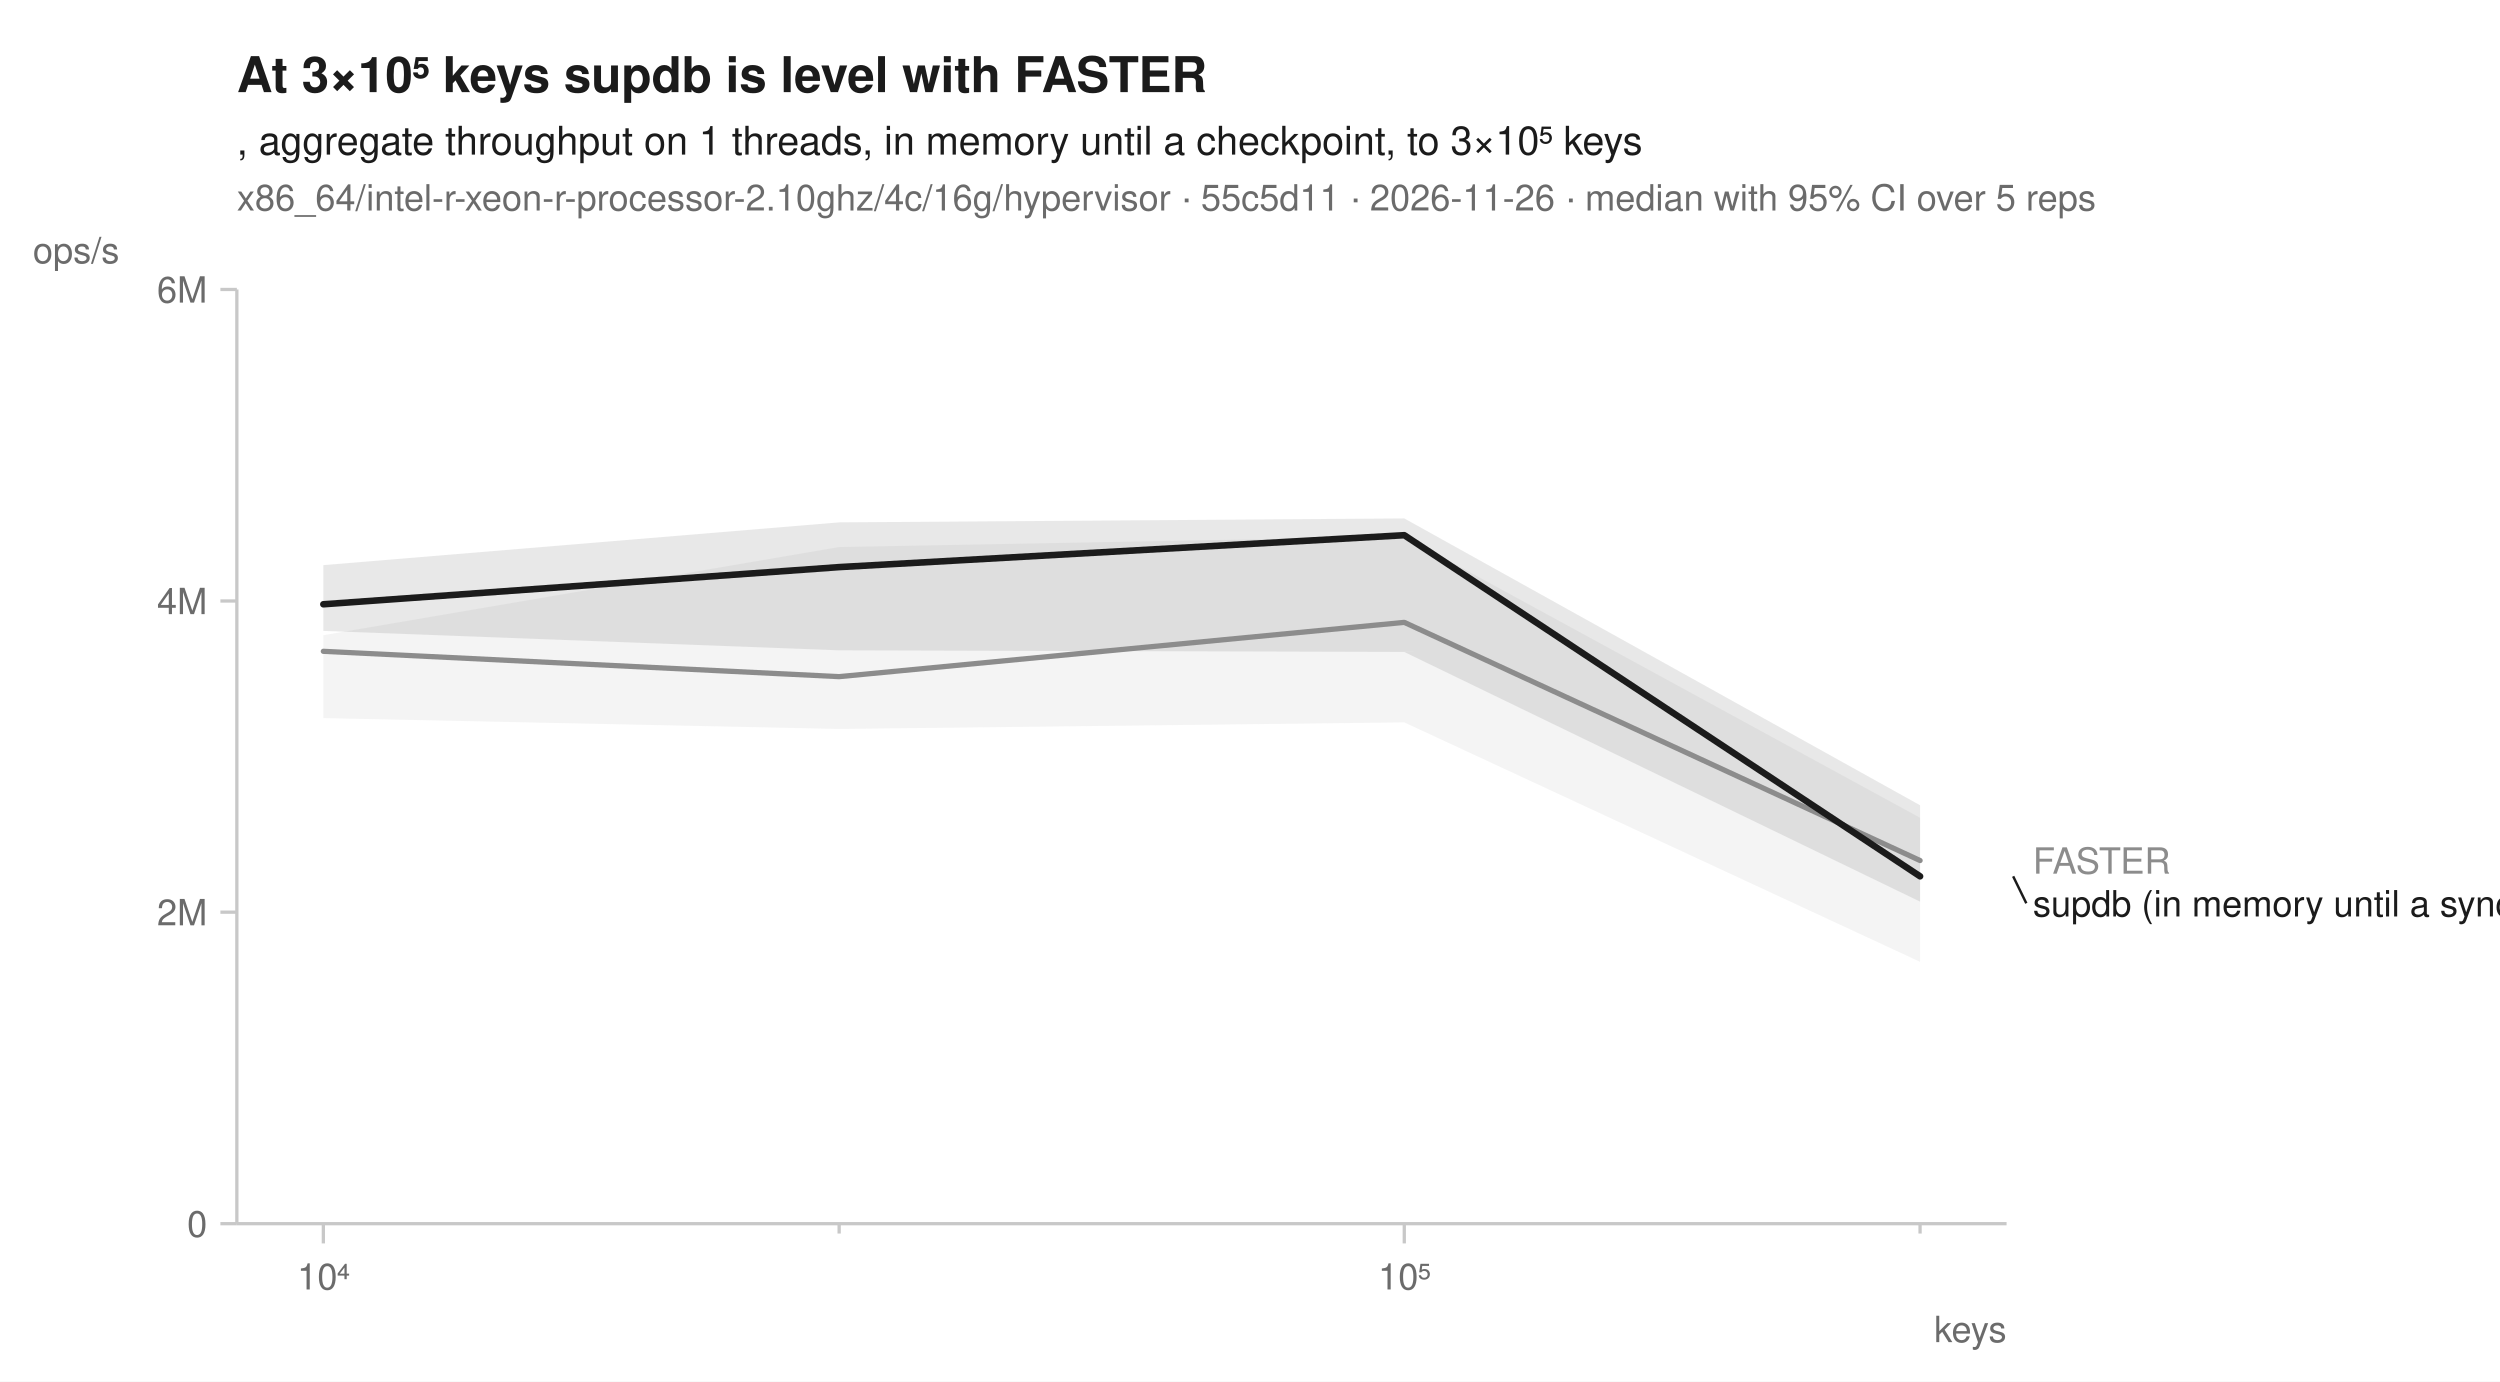
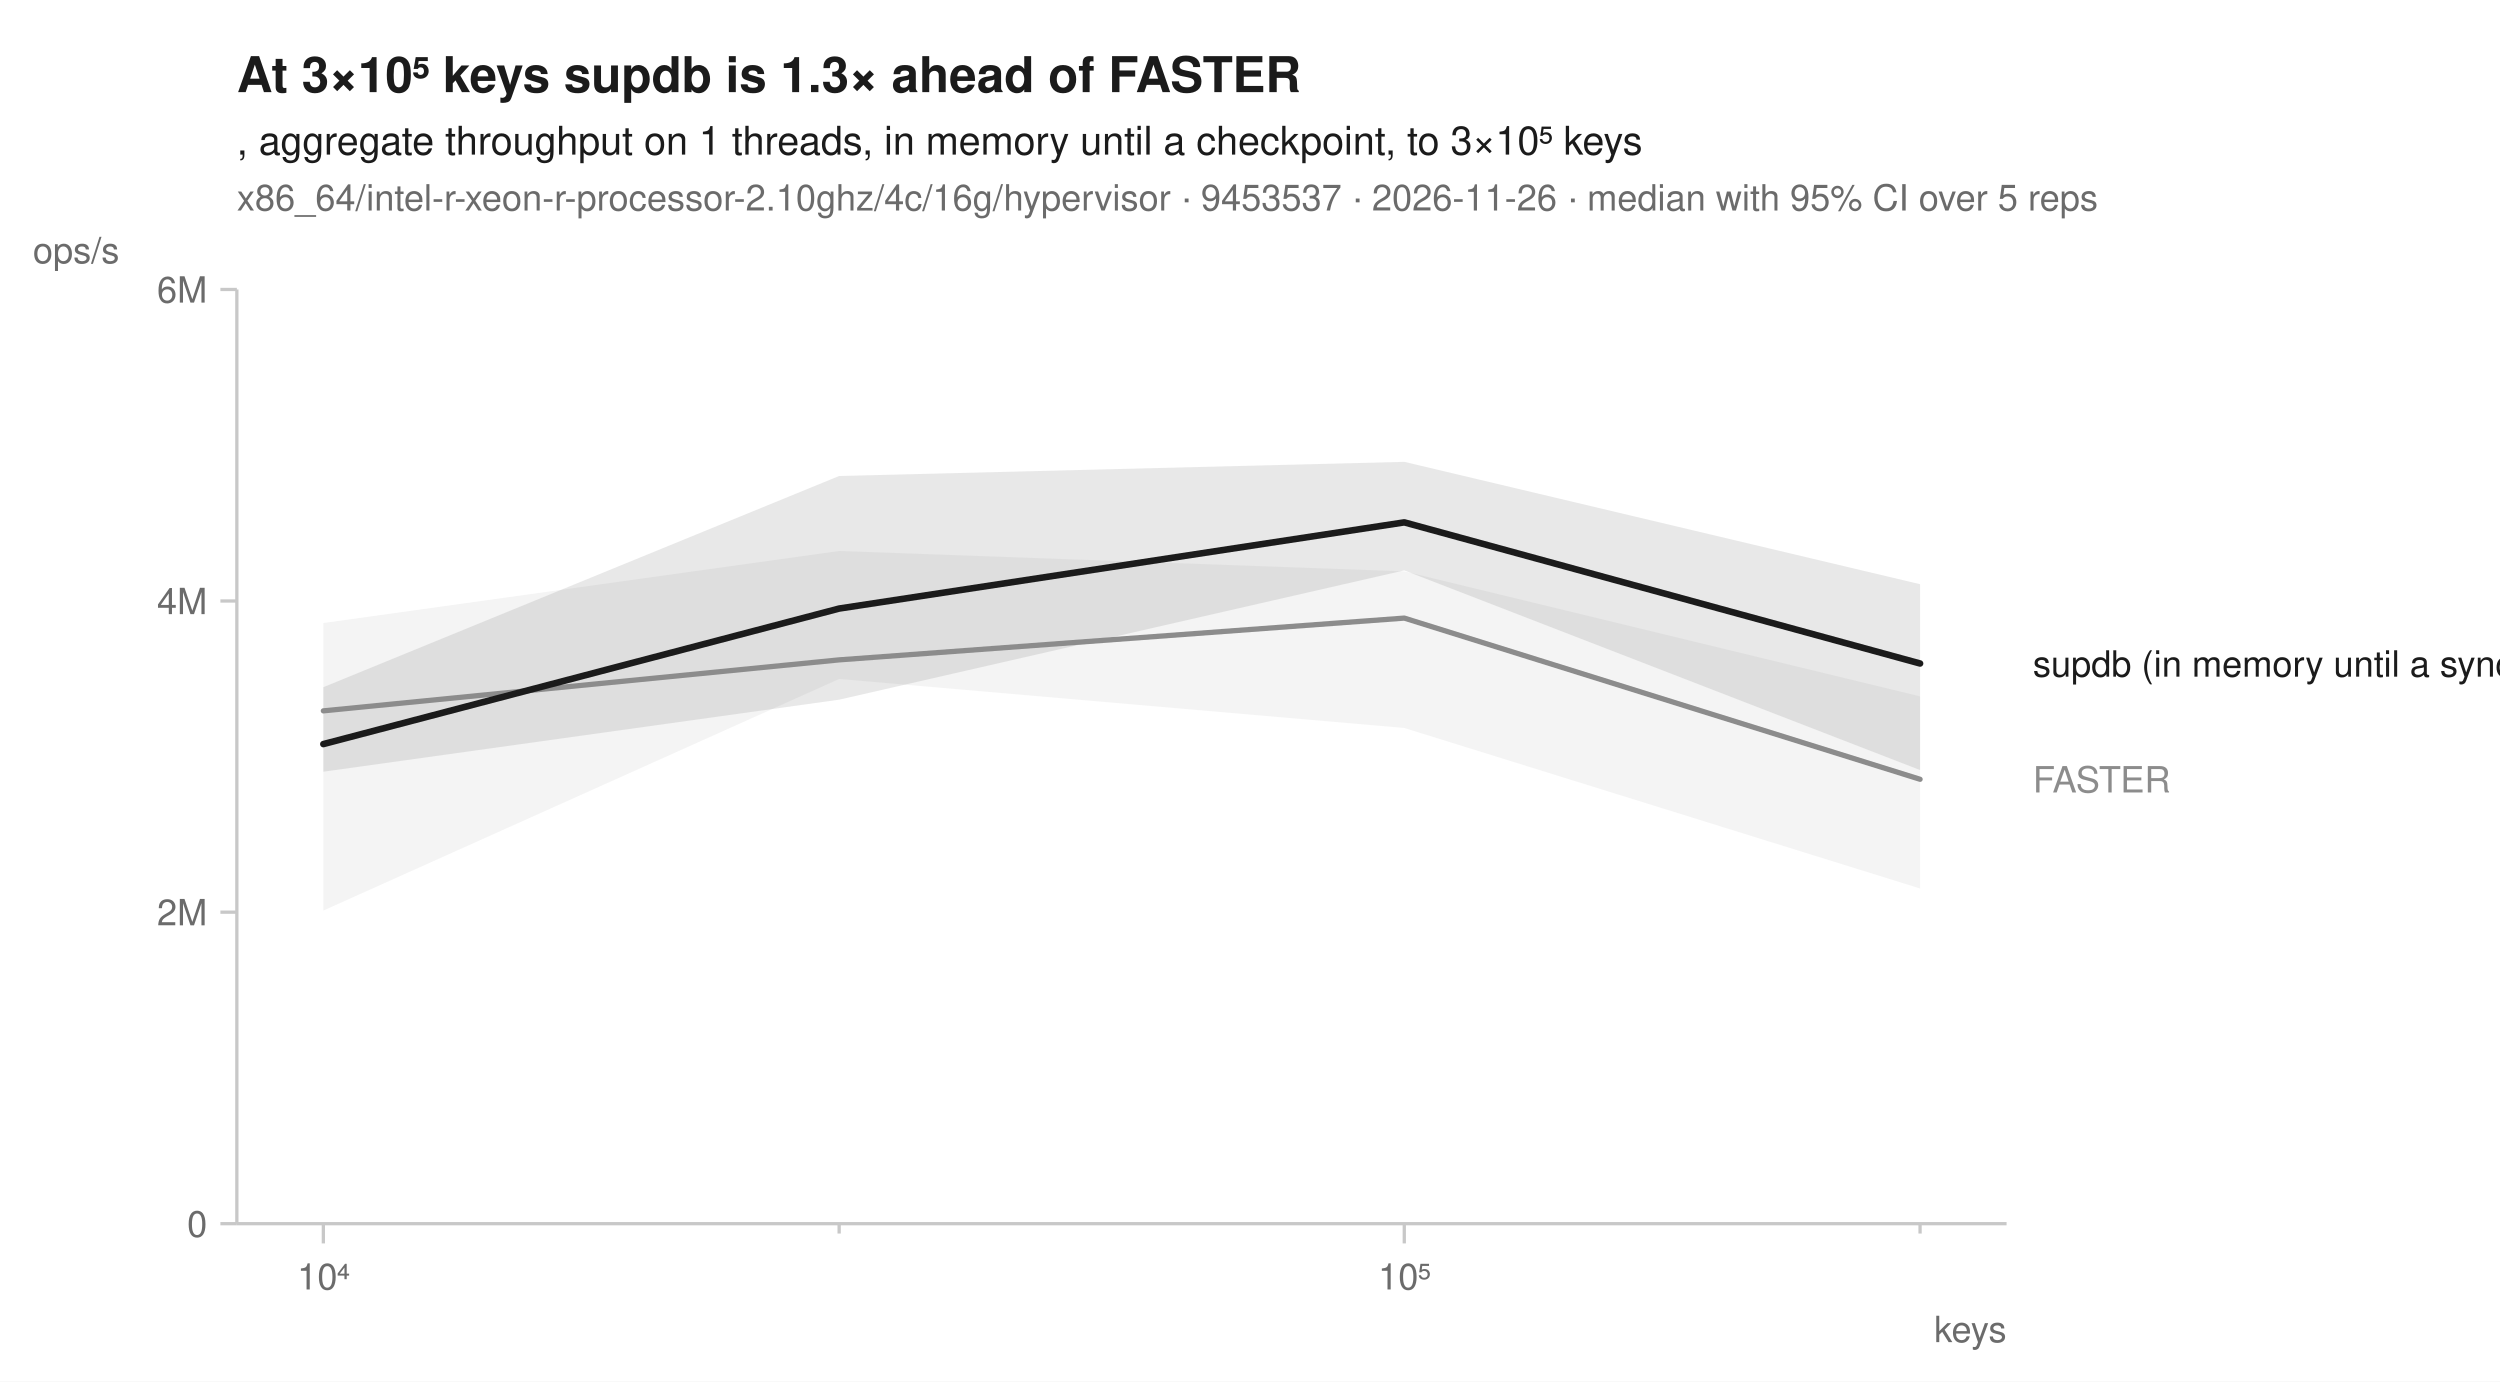
<svg xmlns="http://www.w3.org/2000/svg" width="760" height="420" viewBox="0 0 760 420" font-family="-apple-system, BlinkMacSystemFont, 'Segoe UI', Helvetica, Arial, sans-serif" fill="#1b1b1b">
  <rect width="760" height="420" fill="white" />
-   <text x="72" y="28" font-size="15" font-weight="600">At 3×10⁵ keys supdb is level with FASTER</text>
+   <text x="72" y="28" font-size="15" font-weight="600">At 3×10⁵ keys supdb is 1.3× ahead of FASTER</text>
  <text x="72" y="47" font-size="12">, aggregate throughput on 1 threads, in memory until a checkpoint, to 3×10⁵ keys</text>
-   <text x="72" y="64" font-size="11" fill="#6b6b6b">x86_64/intel-r-xeon-r-processor-2.10ghz/4c/16g/hypervisor · 55c5d11 · 2026-11-26 · median with 95% CI over 5 reps</text>
+   <text x="72" y="64" font-size="11" fill="#6b6b6b">x86_64/intel-r-xeon-r-processor-2.10ghz/4c/16g/hypervisor · 9453537 · 2026-11-26 · median with 95% CI over 5 reps</text>
  <line x1="72" y1="372" x2="610" y2="372" stroke="#c8c8c8" stroke-width="1" />
  <line x1="72" y1="88" x2="72" y2="372" stroke="#c8c8c8" stroke-width="1" />
  <line x1="98.3" y1="372" x2="98.3" y2="378" stroke="#c8c8c8" stroke-width="1" />
  <text x="98.3" y="392" font-size="11" text-anchor="middle" fill="#6b6b6b">10⁴</text>
  <line x1="255.1" y1="372" x2="255.1" y2="375" stroke="#c8c8c8" stroke-width="1" />
  <line x1="426.9" y1="372" x2="426.9" y2="378" stroke="#c8c8c8" stroke-width="1" />
  <text x="426.9" y="392" font-size="11" text-anchor="middle" fill="#6b6b6b">10⁵</text>
  <line x1="583.7" y1="372" x2="583.7" y2="375" stroke="#c8c8c8" stroke-width="1" />
  <text x="610" y="408" font-size="11" text-anchor="end" fill="#6b6b6b">keys</text>
  <line x1="67" y1="372.0" x2="72" y2="372.0" stroke="#c8c8c8" stroke-width="1" />
  <text x="63" y="376.0" font-size="11" text-anchor="end" fill="#6b6b6b">0</text>
  <line x1="67" y1="277.3" x2="72" y2="277.3" stroke="#c8c8c8" stroke-width="1" />
  <text x="63" y="281.3" font-size="11" text-anchor="end" fill="#6b6b6b">2M</text>
  <line x1="67" y1="182.7" x2="72" y2="182.7" stroke="#c8c8c8" stroke-width="1" />
  <text x="63" y="186.7" font-size="11" text-anchor="end" fill="#6b6b6b">4M</text>
  <line x1="67" y1="88.0" x2="72" y2="88.0" stroke="#c8c8c8" stroke-width="1" />
  <text x="63" y="92.0" font-size="11" text-anchor="end" fill="#6b6b6b">6M</text>
  <text x="10" y="80" font-size="11" text-anchor="start" fill="#6b6b6b">ops/s</text>
-   <path d="M98.3,193.1 L255.1,166.3 L426.9,163.1 L583.7,248.6 L583.7,292.4 L426.9,219.6 L255.1,221.6 L98.3,218.3 Z" fill="#8c8c8c" fill-opacity="0.10" />
-   <path d="M98.3,171.8 L255.1,158.8 L426.9,157.6 L583.7,244.8 L583.7,274.1 L426.9,198.2 L255.1,197.7 L98.3,191.8 Z" fill="#1b1b1b" fill-opacity="0.10" />
-   <path d="M98.3,198.0 L255.1,205.7 L426.9,189.2 L583.7,261.6 " fill="none" stroke="#8c8c8c" stroke-width="1.6" stroke-linejoin="round" stroke-linecap="round" />
-   <path d="M98.3,183.7 L255.1,172.4 L426.9,162.7 L583.7,266.4 " fill="none" stroke="#1b1b1b" stroke-width="2" stroke-linejoin="round" stroke-linecap="round" />
-   <text x="618.0" y="265.6" font-size="11" fill="#8c8c8c">FASTER</text>
-   <line x1="612.0" y1="266.4" x2="616.0" y2="274.6" stroke="#1b1b1b" stroke-width="0.75" />
-   <text x="618.0" y="278.6" font-size="11" fill="#1b1b1b">supdb (in memory until a sync)</text>
+   <path d="M98.3,189.4 L255.1,167.5 L426.9,173.7 L583.7,211.7 L583.7,270.1 L426.9,221.3 L255.1,206.4 L98.3,276.8 Z" fill="#8c8c8c" fill-opacity="0.10" />
+   <path d="M98.3,208.9 L255.1,144.7 L426.9,140.4 L583.7,177.6 L583.7,234.1 L426.9,173.4 L255.1,212.7 L98.3,234.6 Z" fill="#1b1b1b" fill-opacity="0.10" />
+   <path d="M98.3,216.1 L255.1,200.6 L426.9,187.9 L583.7,236.9 " fill="none" stroke="#8c8c8c" stroke-width="1.6" stroke-linejoin="round" stroke-linecap="round" />
+   <path d="M98.3,226.2 L255.1,185.0 L426.9,158.8 L583.7,201.7 " fill="none" stroke="#1b1b1b" stroke-width="2" stroke-linejoin="round" stroke-linecap="round" />
+   <text x="618.0" y="205.7" font-size="11" fill="#1b1b1b">supdb (in memory until a sync)</text>
+   <text x="618.0" y="240.9" font-size="11" fill="#8c8c8c">FASTER</text>
</svg>
